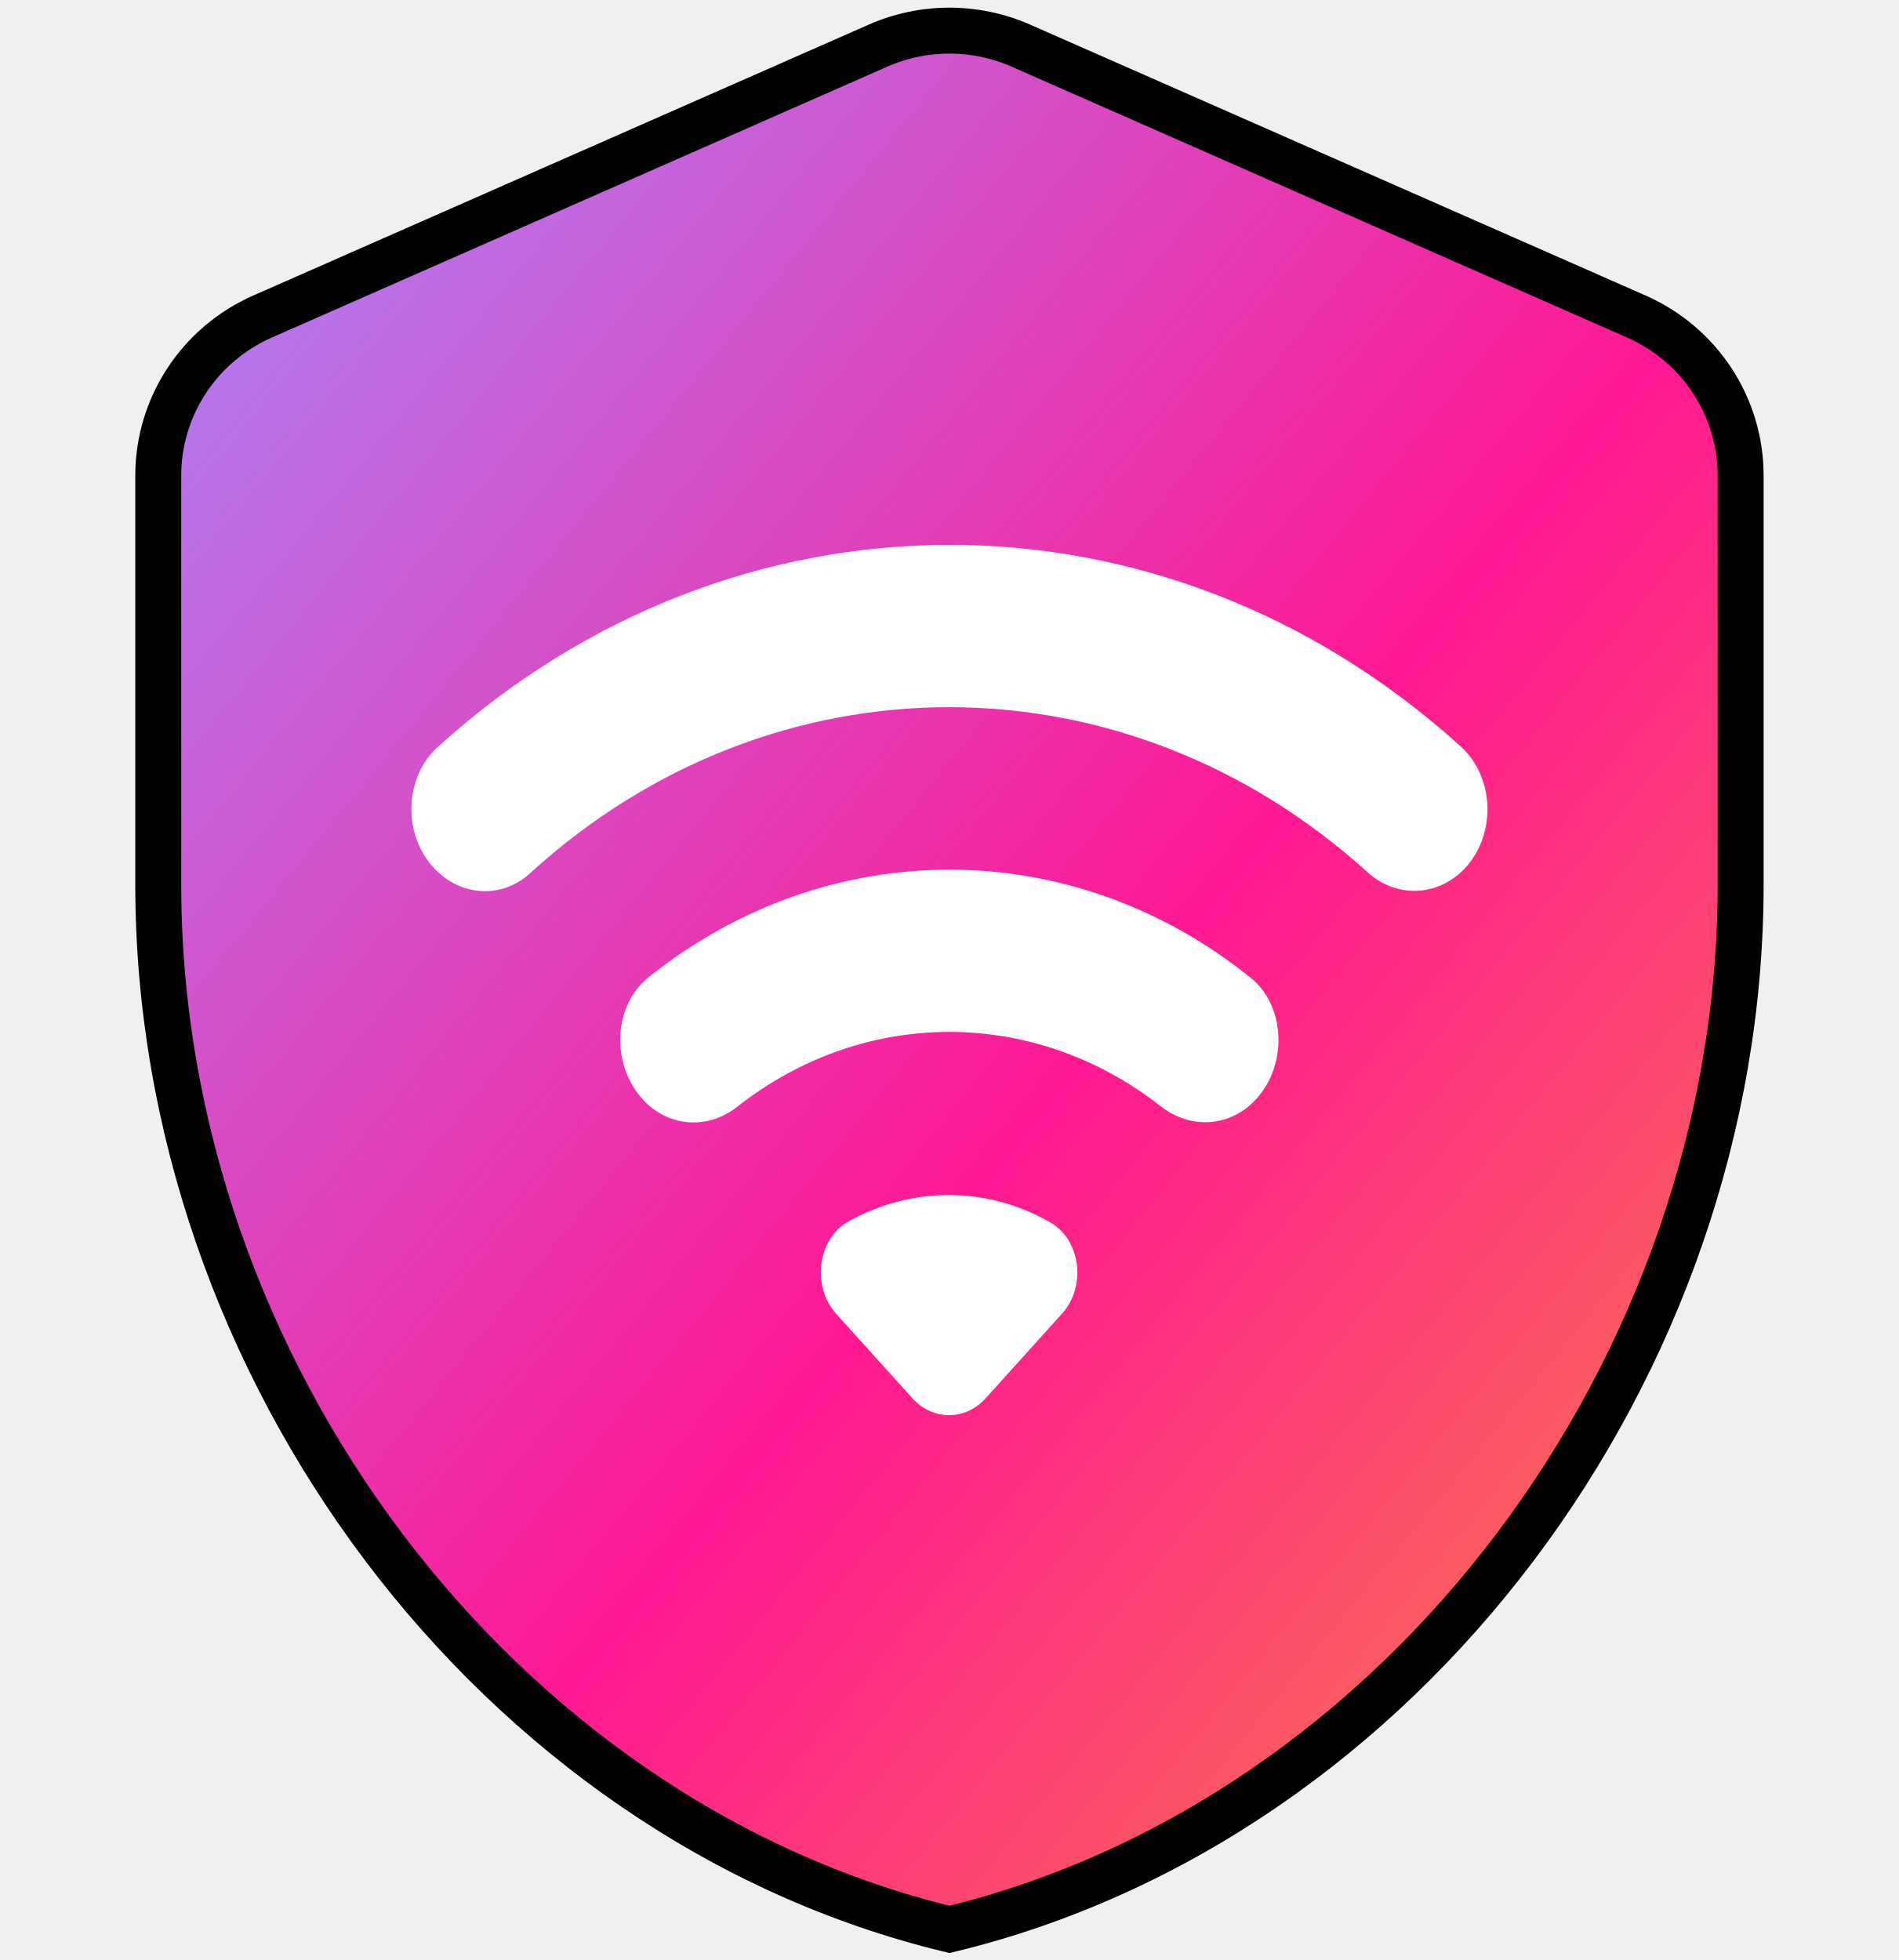
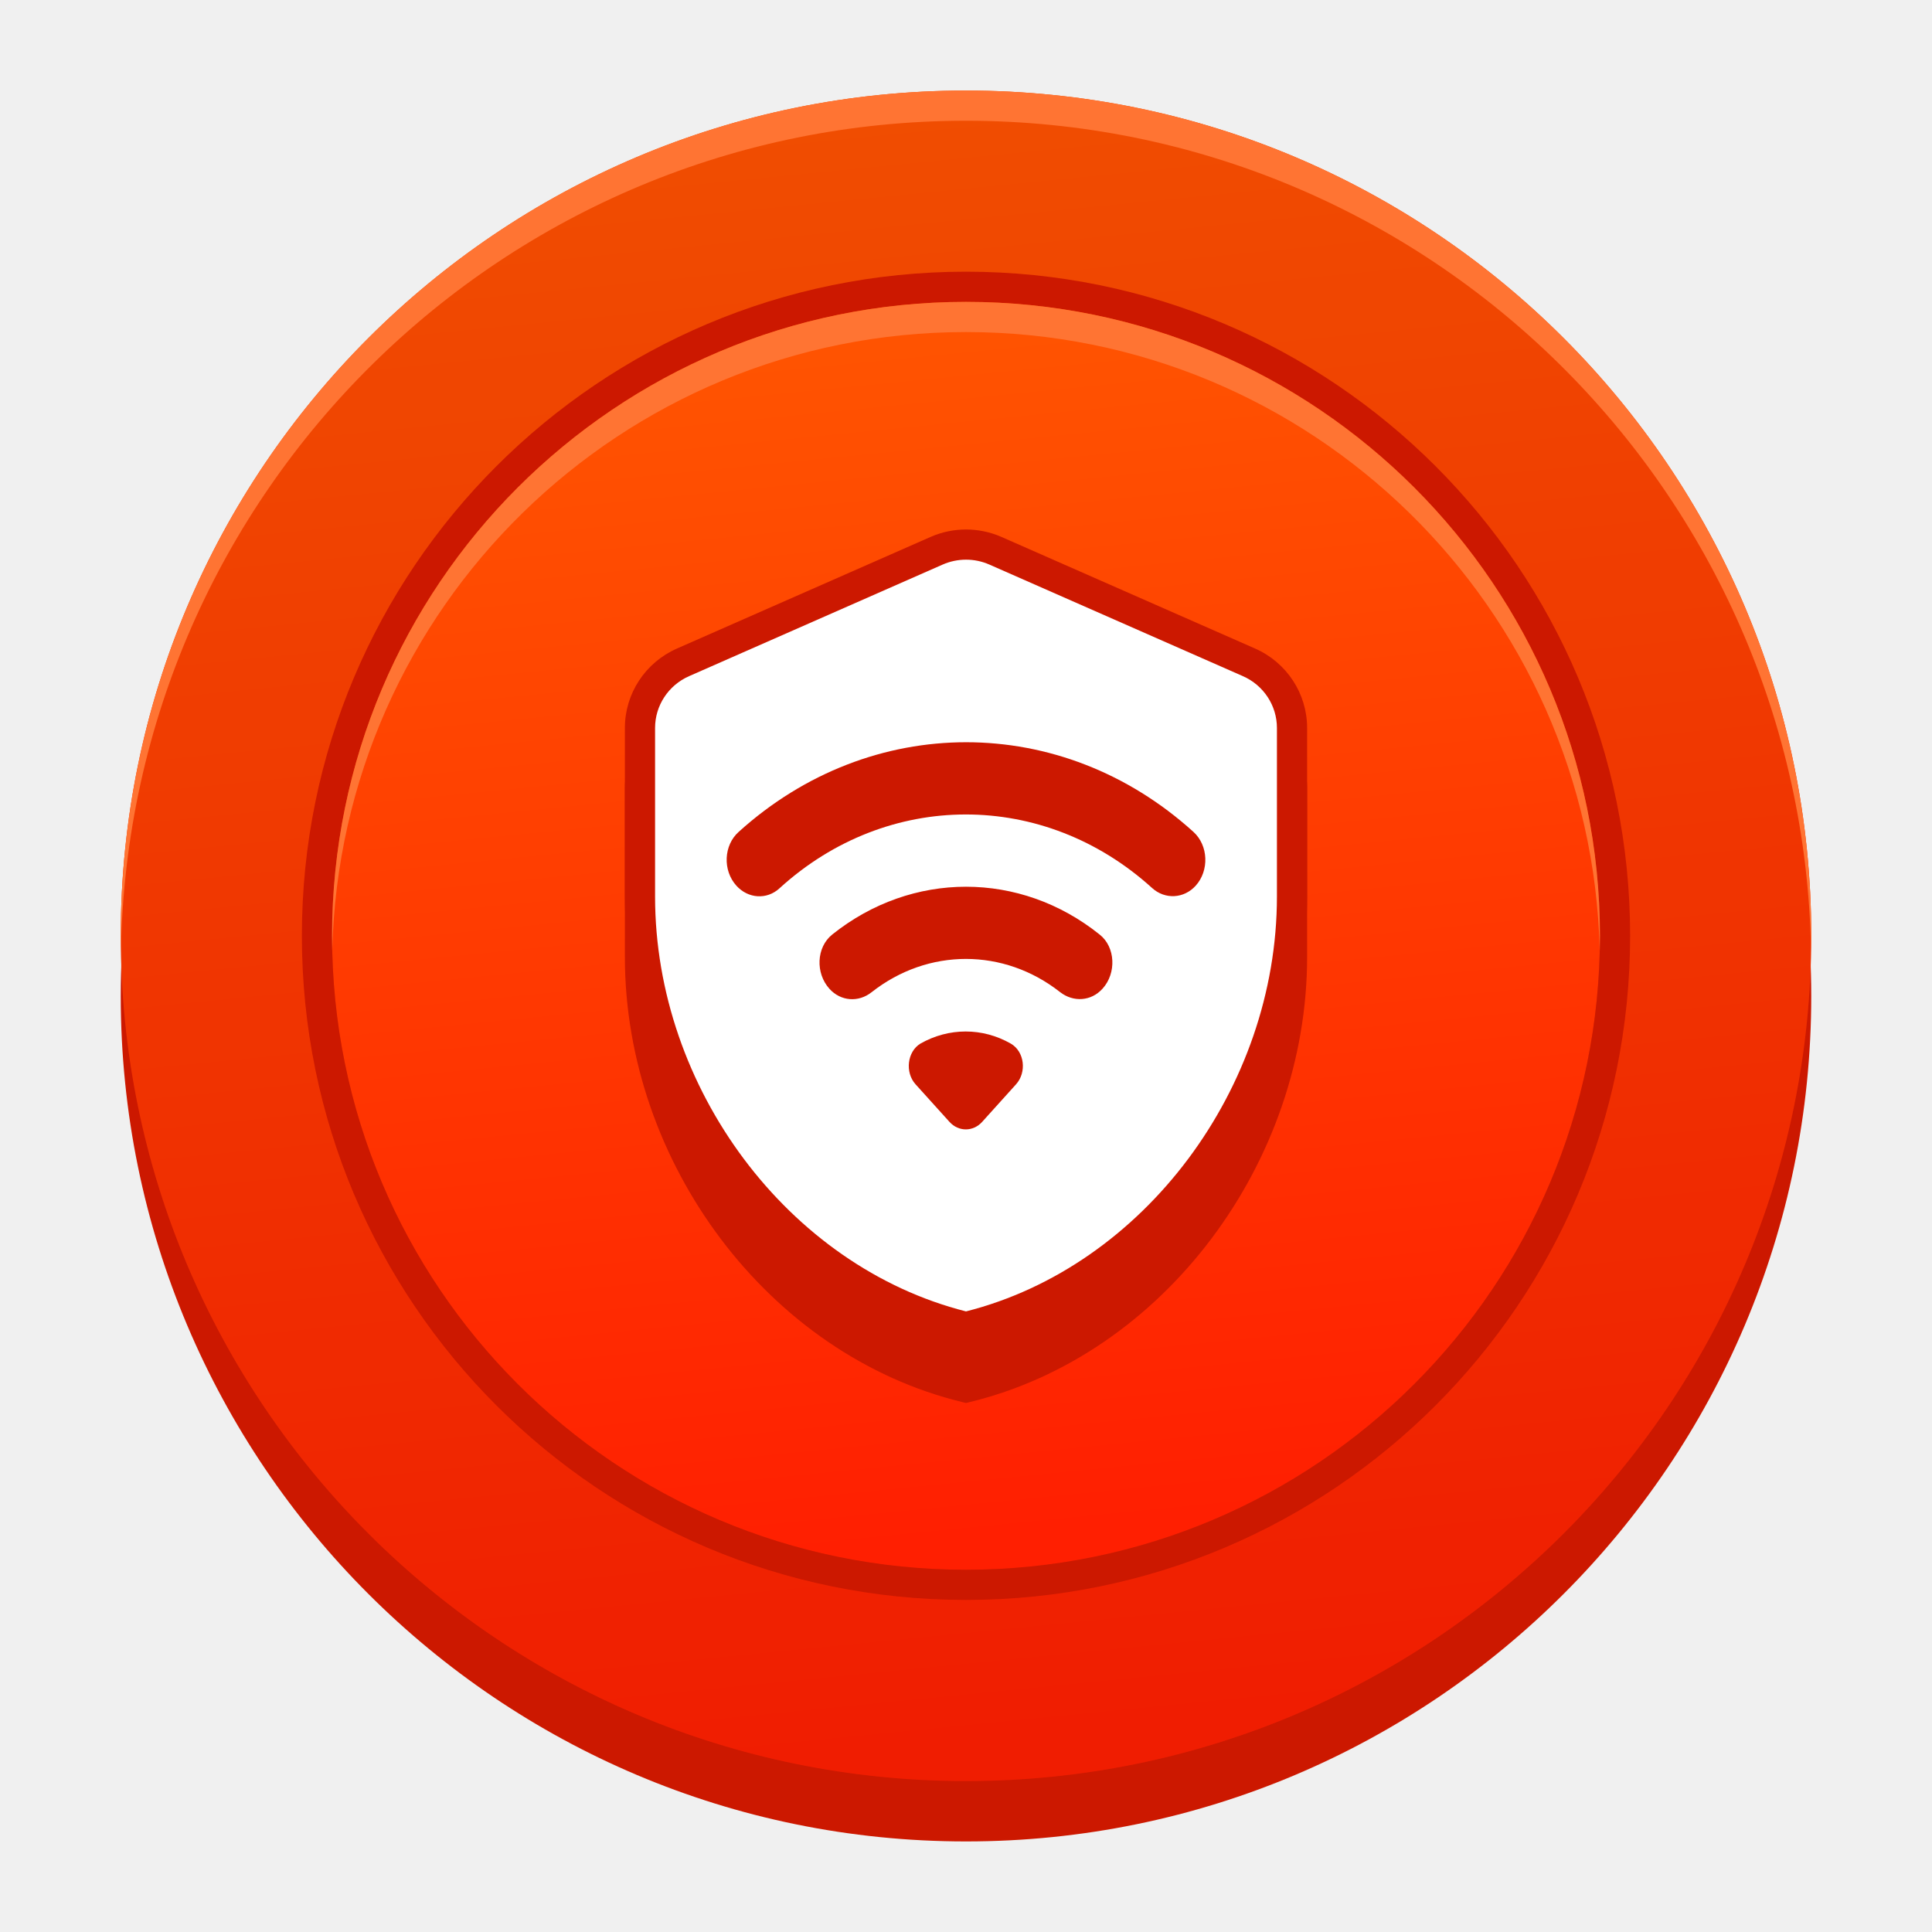
- <svg xmlns="http://www.w3.org/2000/svg" fill="none" viewBox="0 0 62 64">
-   <path d="M33.331 1.49c-1.484-.653-3.179-.653-4.663 0L8.576 10.334c-2.073.912-3.409 2.948-3.409 5.195v13.361c0 15.776 11.022 30.529 25.833 34.111 14.811-3.582 25.833-18.334 25.833-34.111V15.529c0-2.247-1.336-4.283-3.409-5.195L33.331 1.49Z" fill="url(#a)" stroke="#000" stroke-width="1.5" />
-   <path d="M14.146 28.318c.864.958 2.237 1.052 3.17.188 7.916-7.215 19.408-7.215 27.341-.019.949.864 2.339.789 3.204-.169 1-1.109.932-2.95-.17-3.946-9.679-8.774-23.68-8.774-33.376 0-1.102.977-1.187 2.818-.17 3.946ZM27.3 42.897l2.492 2.762c.661.733 1.729.733 2.39 0l2.492-2.762c.797-.883.627-2.405-.39-2.987-2.068-1.184-4.543-1.184-6.628 0-.966.582-1.153 2.104-.356 2.987Zm-6.323-7.008c.831.921 2.136 1.014 3.102.244 4.136-3.25 9.696-3.25 13.832 0 .966.751 2.271.676 3.102-.244l.017-.019c1.017-1.127.949-3.044-.22-3.964-5.831-4.678-13.781-4.678-19.629 0-1.169.939-1.237 2.837-.203 3.983Z" fill="#fff" />
+ <svg xmlns="http://www.w3.org/2000/svg" width="64" height="64" viewBox="0 0 64 64" fill="none">
+   <circle cx="32" cy="33" r="28" fill="#CC1800" />
+   <circle cx="32" cy="31" r="28" fill="url(#paint0_linear_3865_2429)" />
+   <circle cx="32" cy="31" r="28" fill="#660C00" fill-opacity="0.1" />
+   <circle cx="32" cy="31" r="21" fill="url(#paint1_linear_3865_2429)" />
+   <path d="M53 31C53 19.402 43.598 10 32 10C20.402 10 11 19.402 11 31C11 42.598 20.402 52 32 52C43.598 52 53 42.598 53 31ZM54 31C54 43.15 44.15 53 32 53C19.85 53 10 43.15 10 31C10 18.85 19.85 9 32 9C44.15 9 54 18.85 54 31Z" fill="#CC1800" />
+   <path d="M32 10C43.598 10 53 19.402 53 31C53 31.167 52.997 31.334 52.993 31.5C52.728 20.133 43.431 11 32 11C20.569 11 11.271 20.133 11.006 31.5C11.002 31.334 11 31.167 11 31C11 19.402 20.402 10 32 10Z" fill="#FF7433" />
+   <path d="M32 3C47.464 3 60 15.536 60 31C60 31.167 59.996 31.334 59.993 31.5C59.726 16.267 47.297 4 32 4C16.703 4 4.273 16.267 4.006 31.5C4.003 31.334 4 31.167 4 31C4 15.536 16.536 3 32 3Z" fill="#FF7433" />
+   <path d="M31.026 20.245C31.646 19.972 32.355 19.972 32.975 20.245L41.375 23.942C42.242 24.324 42.8 25.175 42.8 26.114V31.7C42.8 38.295 38.192 44.463 32 45.961C25.808 44.463 21.2 38.296 21.2 31.7V26.114C21.2 25.175 21.759 24.324 22.625 23.942L31.026 20.245Z" fill="#CC1800" />
+   <path d="M31.026 20.245L30.824 19.787L30.824 19.787L31.026 20.245ZM32.975 20.245L32.774 20.703L32.774 20.703L32.975 20.245ZM41.375 23.942L41.577 23.485L41.577 23.485L41.375 23.942ZM42.8 31.7L43.3 31.7V31.7H42.8ZM32 45.961L31.883 46.447L32 46.475L32.118 46.447L32 45.961ZM21.2 31.7H20.7V31.7L21.2 31.7ZM22.625 23.942L22.424 23.485L22.424 23.485L22.625 23.942ZM31.026 20.245L31.227 20.703C31.719 20.486 32.282 20.486 32.774 20.703L32.975 20.245L33.176 19.787C32.428 19.458 31.573 19.458 30.824 19.787L31.026 20.245ZM32.975 20.245L32.774 20.703L41.174 24.4L41.375 23.942L41.577 23.485L33.176 19.787L32.975 20.245ZM41.375 23.942L41.174 24.4C41.861 24.702 42.3 25.375 42.3 26.114H42.8H43.3C43.3 24.974 42.623 23.945 41.577 23.485L41.375 23.942ZM42.8 26.114H42.3V31.7H42.8H43.3V26.114H42.8ZM42.8 31.7L42.3 31.7C42.3 38.082 37.834 44.035 31.883 45.475L32 45.961L32.118 46.447C38.551 44.891 43.3 38.509 43.3 31.7L42.8 31.7ZM32 45.961L32.118 45.475C26.167 44.036 21.7 38.082 21.7 31.7L21.2 31.7L20.7 31.7C20.7 38.509 25.45 44.891 31.883 46.447L32 45.961ZM21.2 31.7H21.7V26.114H21.2H20.7V31.7H21.2ZM21.2 26.114H21.7C21.7 25.375 22.139 24.702 22.827 24.4L22.625 23.942L22.424 23.485C21.378 23.945 20.7 24.974 20.7 26.114H21.2ZM22.625 23.942L22.827 24.4L31.227 20.703L31.026 20.245L30.824 19.787L22.424 23.485L22.625 23.942Z" fill="#CC1800" />
+   <path d="M31.026 18.245C31.646 17.972 32.355 17.972 32.975 18.245L41.375 21.942C42.242 22.324 42.8 23.175 42.8 24.114V29.7C42.8 36.295 38.192 42.463 32 43.961C25.808 42.463 21.2 36.295 21.2 29.7V24.114C21.2 23.175 21.759 22.324 22.625 21.942L31.026 18.245ZM33.482 34.57C32.548 34.036 31.431 34.036 30.491 34.57C30.055 34.833 29.97 35.52 30.329 35.919L31.454 37.165C31.753 37.495 32.235 37.495 32.534 37.165L33.658 35.919C34.017 35.52 33.941 34.833 33.482 34.57ZM36.427 30.958C33.795 28.846 30.207 28.846 27.568 30.958C27.04 31.382 27.009 32.238 27.476 32.755C27.851 33.171 28.44 33.214 28.876 32.866C30.743 31.399 33.252 31.399 35.118 32.866C35.555 33.205 36.144 33.171 36.519 32.755L36.527 32.747C36.986 32.238 36.955 31.373 36.427 30.958ZM39.534 27.557C35.165 23.598 28.846 23.598 24.47 27.557C23.973 27.998 23.934 28.83 24.393 29.339C24.783 29.771 25.403 29.813 25.824 29.424C29.396 26.168 34.583 26.167 38.163 29.415C38.592 29.805 39.22 29.771 39.61 29.339C40.061 28.838 40.031 28.007 39.534 27.557Z" fill="white" />
+   <path d="M42.3 24.114C42.3 23.375 41.861 22.702 41.174 22.399L32.774 18.702C32.282 18.485 31.719 18.486 31.227 18.702L22.826 22.399C22.139 22.702 21.7 23.375 21.7 24.114V29.7C21.7 36.04 26.109 41.953 32 43.442C37.892 41.953 42.3 36.04 42.3 29.7V24.114ZM43.3 29.7C43.3 36.509 38.551 42.89 32.118 44.446L32 44.475L31.883 44.446C25.45 42.891 20.7 36.509 20.7 29.7V24.114C20.7 22.974 21.378 21.945 22.424 21.484L30.825 17.787C31.573 17.458 32.427 17.458 33.176 17.787L41.577 21.484C42.623 21.945 43.3 22.975 43.3 24.114V29.7Z" fill="#CC1800" />
  <defs>
-     <linearGradient id="a" x1="54.149" y1="58.715" x2="-3.512" y2="11.628" gradientUnits="userSpaceOnUse">
-       <stop offset=".026" stop-color="#FA7250" />
-       <stop offset=".401" stop-color="#FF1893" />
-       <stop offset=".995" stop-color="#A78AFF" />
+     <linearGradient id="paint0_linear_3865_2429" x1="18.452" y1="3" x2="23.929" y2="58.459" gradientUnits="userSpaceOnUse">
+       <stop stop-color="#FF5601" />
+       <stop offset="1" stop-color="#FF1F01" />
+     </linearGradient>
+     <linearGradient id="paint1_linear_3865_2429" x1="21.839" y1="10" x2="25.947" y2="51.594" gradientUnits="userSpaceOnUse">
+       <stop stop-color="#FF5601" />
+       <stop offset="1" stop-color="#FF1F01" />
    </linearGradient>
  </defs>
</svg>
